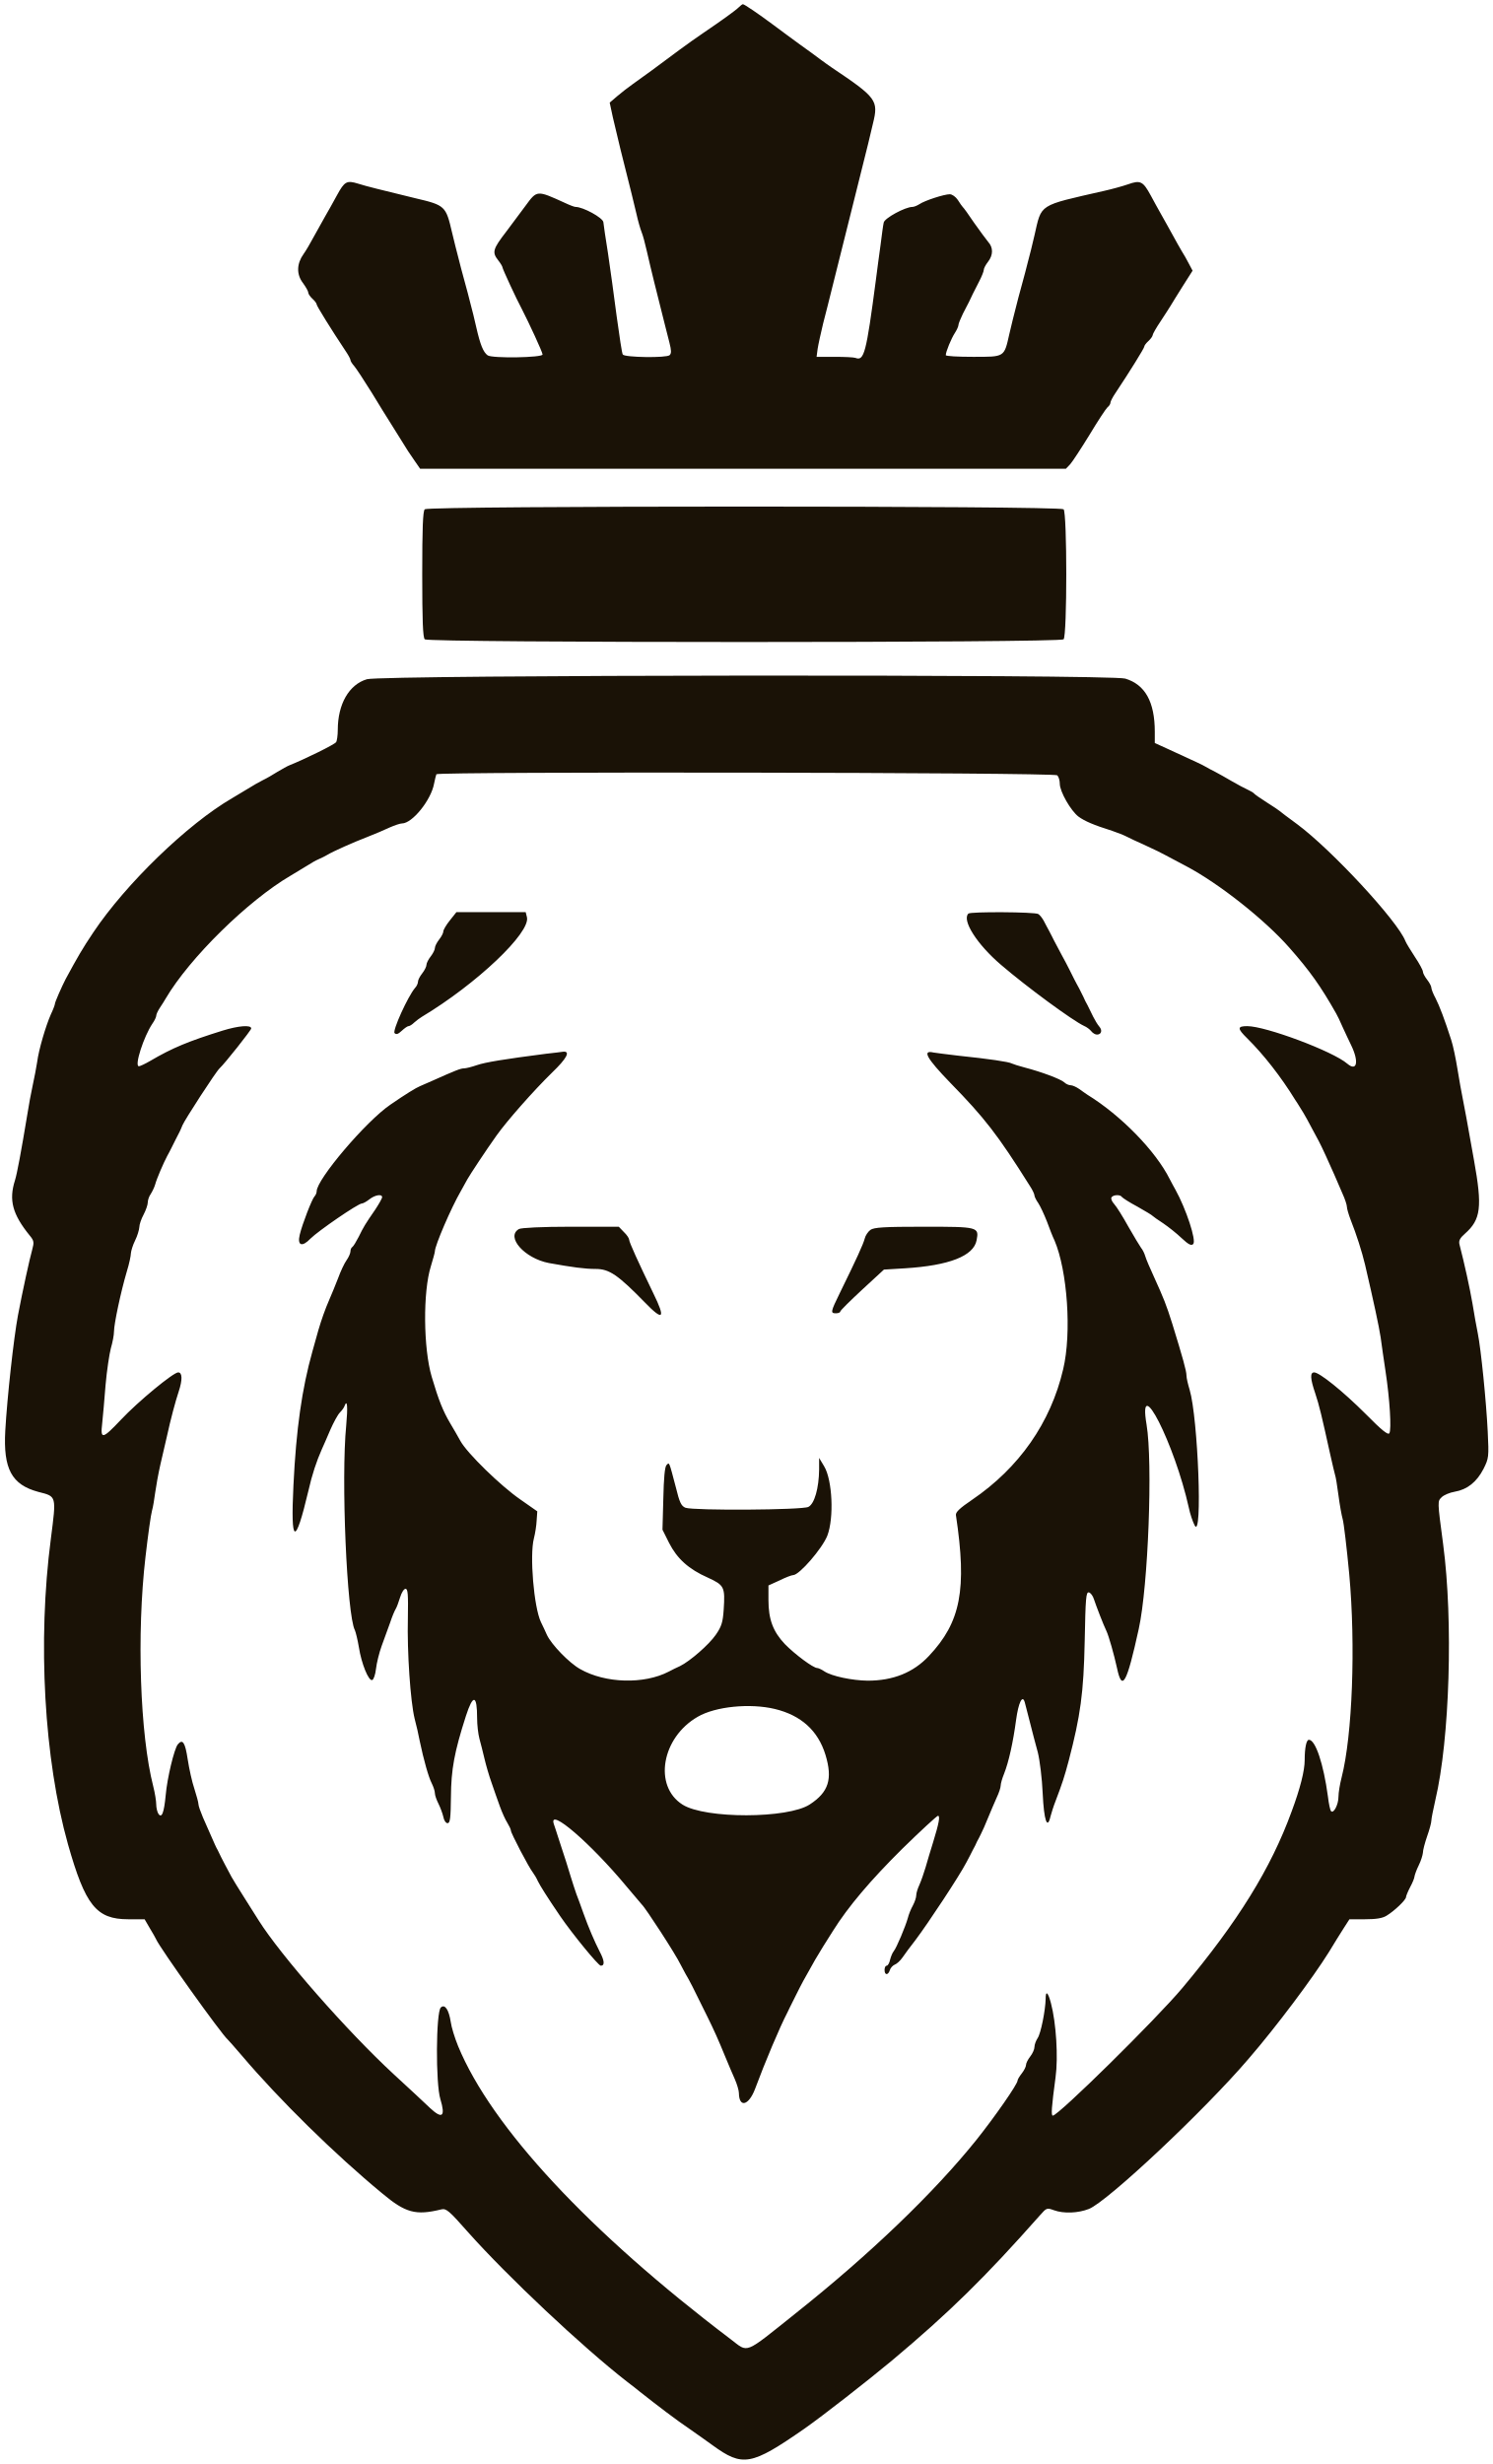
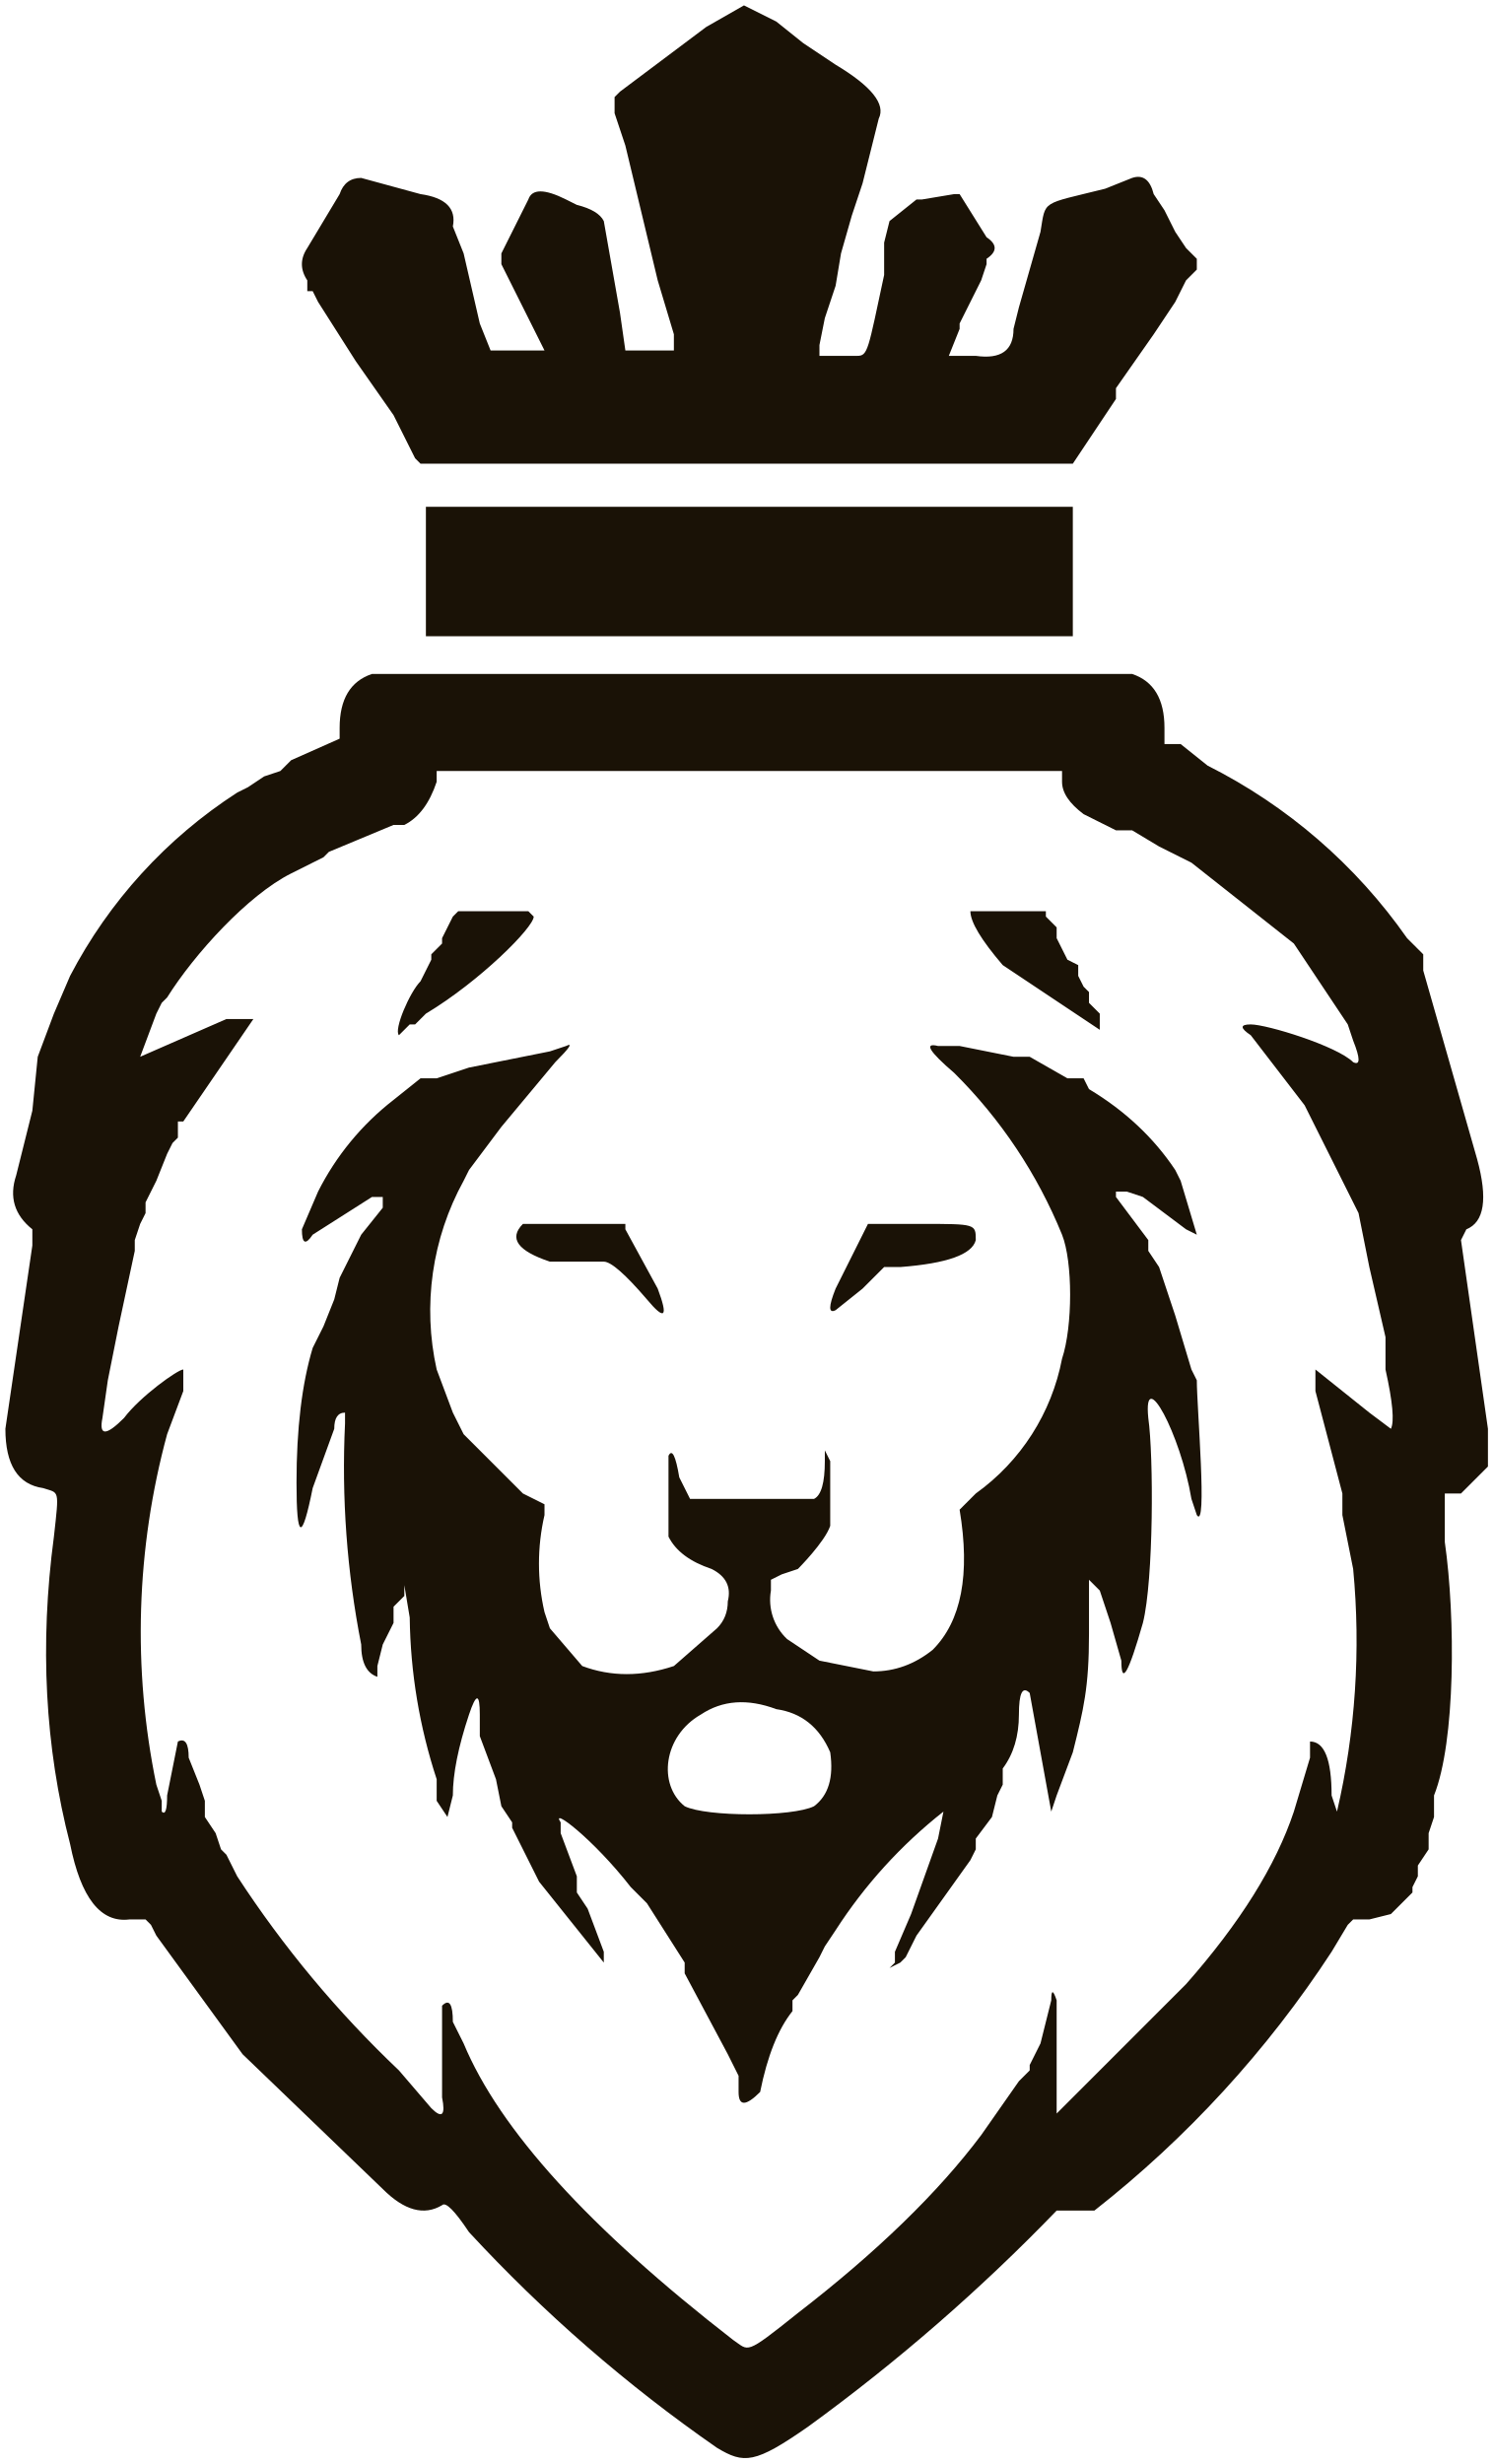
- <svg xmlns="http://www.w3.org/2000/svg" viewBox="450 202 707 1167">
-   <g transform="translate(0,1564) scale(0.1,-0.1)" fill="#1A1206">
-     <path d="M8000 13586 c-16 -16 -83 -64 -170 -123 -30 -20 -80 -56 -110 -78 -88 -66 -186 -138 -225 -165 -20 -14 -52 -39 -72 -56 l-35 -30 15 -70 c9 -38 25 -106 36 -151 52 -206 63 -252 76 -307 7 -32 18 -70 24 -85 6 -14 17 -55 25 -91 8 -36 24 -102 35 -147 53 -210 60 -241 72 -286 9 -36 10 -50 1 -59 -14 -14 -214 -11 -222 3 -4 5 -16 87 -29 181 -12 95 -31 229 -41 298 -11 69 -21 135 -22 148 -3 21 -96 72 -132 72 -5 0 -27 8 -50 19 -134 61 -132 61 -187 -14 -19 -25 -60 -80 -91 -122 -64 -83 -68 -98 -38 -136 11 -14 20 -29 20 -33 0 -7 67 -152 91 -196 35 -68 99 -206 99 -217 0 -15 -239 -19 -260 -4 -21 15 -35 50 -54 133 -8 36 -20 85 -27 110 -6 25 -19 74 -29 110 -10 36 -23 85 -29 110 -7 25 -20 79 -30 120 -29 124 -32 128 -173 161 -160 39 -234 57 -271 69 -55 17 -65 11 -101 -55 -18 -33 -43 -78 -56 -100 -12 -22 -36 -65 -53 -95 -16 -30 -38 -68 -49 -83 -33 -46 -34 -96 -4 -136 14 -19 26 -40 26 -46 0 -7 9 -20 20 -30 11 -10 20 -22 20 -27 0 -7 70 -120 136 -219 13 -19 24 -39 24 -44 0 -5 8 -18 18 -29 10 -12 47 -68 83 -126 35 -58 73 -119 84 -136 11 -17 36 -57 55 -88 19 -32 47 -75 63 -97 l27 -39 1530 0 1529 0 20 21 c11 12 52 75 92 140 39 65 78 124 85 130 8 6 14 16 14 22 0 6 11 27 24 46 66 99 136 212 136 219 0 5 9 17 20 27 11 10 20 23 20 28 0 5 17 35 38 66 20 31 42 64 47 73 6 10 31 51 57 92 l47 74 -18 34 c-9 18 -24 44 -33 58 -8 14 -29 50 -45 80 -17 30 -40 73 -53 95 -12 22 -35 62 -49 89 -37 68 -49 74 -108 53 -26 -9 -77 -23 -113 -31 -315 -72 -295 -59 -330 -211 -10 -44 -24 -100 -31 -125 -6 -25 -19 -74 -29 -110 -10 -36 -23 -85 -29 -110 -7 -25 -20 -80 -30 -122 -25 -111 -21 -108 -172 -108 -71 0 -129 3 -129 8 0 16 26 79 43 105 9 14 17 31 17 38 0 6 10 30 21 53 26 49 36 70 47 94 5 9 18 36 30 59 12 23 22 48 22 55 0 7 9 24 20 38 25 32 25 68 1 94 -10 12 -40 53 -67 91 -26 39 -50 72 -54 75 -3 3 -13 17 -23 33 -10 15 -27 27 -38 27 -27 0 -119 -30 -144 -47 -11 -7 -26 -13 -33 -13 -34 0 -132 -53 -136 -74 -3 -12 -9 -59 -15 -106 -7 -47 -16 -121 -22 -165 -46 -350 -56 -386 -97 -370 -8 3 -52 5 -99 5 l-85 0 5 38 c3 20 15 74 26 120 12 45 30 118 41 162 11 44 29 116 40 160 11 44 29 116 40 160 11 44 29 116 40 160 52 206 62 249 75 305 27 110 18 122 -195 265 -12 8 -37 26 -56 40 -18 14 -61 45 -96 70 -34 25 -89 65 -122 90 -74 55 -140 100 -147 100 -3 0 -11 -6 -19 -14z M6512 11208 c-9 -9 -12 -91 -12 -308 0 -217 3 -299 12 -308 17 -17 3009 -17 3026 0 17 17 17 599 0 616 -17 17 -3009 17 -3026 0z M6238 10403 c-85 -25 -138 -118 -138 -240 0 -26 -4 -53 -8 -58 -7 -11 -145 -79 -222 -110 -8 -3 -33 -17 -55 -30 -22 -14 -53 -32 -70 -40 -16 -8 -48 -26 -70 -40 -22 -13 -56 -34 -75 -45 -212 -123 -504 -406 -658 -636 -53 -79 -74 -116 -131 -221 -18 -35 -51 -109 -51 -118 0 -4 -8 -26 -19 -49 -24 -54 -58 -169 -65 -226 -4 -25 -13 -74 -21 -110 -8 -36 -19 -96 -25 -135 -30 -181 -49 -283 -59 -315 -30 -94 -12 -161 70 -262 20 -24 21 -32 12 -65 -13 -46 -46 -197 -68 -313 -20 -107 -51 -387 -60 -546 -10 -181 30 -256 157 -290 87 -22 85 -17 59 -221 -64 -487 -32 -1046 81 -1448 82 -289 134 -355 285 -355 l78 0 25 -43 c14 -23 27 -46 29 -51 18 -42 311 -452 340 -476 3 -3 33 -36 66 -75 179 -211 442 -469 665 -653 111 -93 159 -106 281 -76 23 5 36 -6 126 -108 186 -209 542 -544 753 -708 25 -19 52 -40 60 -47 86 -68 177 -137 235 -176 39 -27 88 -62 110 -78 143 -104 183 -97 435 78 87 61 296 224 415 323 272 228 441 394 702 689 30 34 32 35 65 23 47 -17 115 -14 166 6 88 35 548 467 757 712 133 154 304 383 380 505 23 39 55 89 70 113 l27 42 74 0 c53 0 83 5 102 17 38 23 92 75 92 88 0 5 9 27 20 48 11 20 20 43 20 49 1 7 9 31 20 53 11 22 19 49 20 60 0 12 9 46 20 78 11 31 20 64 20 74 0 10 9 53 19 98 68 287 85 848 37 1210 -28 210 -27 204 -7 224 10 10 38 22 62 26 59 10 104 46 136 108 25 50 26 56 20 177 -7 143 -32 391 -47 465 -6 28 -17 91 -25 140 -13 76 -38 189 -62 282 -4 17 3 30 26 50 76 67 83 126 43 348 -36 202 -43 240 -53 290 -6 28 -17 91 -25 140 -8 50 -21 113 -30 140 -31 96 -55 160 -74 197 -11 20 -20 43 -20 50 0 7 -9 24 -20 38 -11 14 -20 31 -20 38 0 7 -17 39 -38 70 -21 32 -41 65 -45 75 -36 94 -349 432 -512 553 -44 32 -82 61 -85 64 -3 3 -30 21 -60 40 -30 19 -57 38 -60 42 -3 4 -17 12 -30 18 -14 6 -47 24 -75 40 -27 16 -63 36 -80 45 -16 8 -37 19 -45 24 -15 9 -37 19 -172 81 l-68 31 0 53 c0 142 -46 224 -140 252 -70 21 -3524 18 -3592 -3z m3270 -455 c7 -7 12 -25 12 -40 0 -37 52 -128 89 -156 29 -21 70 -39 159 -67 23 -8 55 -20 70 -28 15 -8 50 -24 77 -36 28 -13 58 -27 68 -32 9 -5 26 -13 37 -19 21 -11 44 -23 100 -53 155 -82 372 -254 487 -385 98 -111 149 -183 222 -312 5 -8 19 -37 31 -65 13 -27 30 -66 40 -85 38 -78 28 -127 -18 -88 -68 59 -387 178 -474 178 -48 0 -48 -11 0 -58 77 -76 160 -182 227 -291 6 -9 18 -27 26 -41 14 -21 36 -60 86 -155 13 -24 50 -105 74 -160 9 -22 26 -61 38 -88 12 -26 21 -54 21 -63 0 -8 8 -36 18 -62 27 -68 53 -149 68 -212 41 -176 66 -292 74 -345 4 -33 15 -105 23 -160 20 -131 29 -277 18 -293 -6 -10 -36 14 -112 91 -108 108 -219 197 -244 197 -20 0 -19 -29 5 -99 19 -57 31 -108 70 -285 11 -50 22 -95 24 -102 3 -7 10 -50 16 -96 6 -46 15 -96 20 -113 5 -16 19 -133 31 -260 31 -339 15 -764 -36 -963 -8 -31 -15 -72 -15 -92 0 -37 -23 -81 -35 -68 -4 3 -11 35 -15 70 -21 155 -59 268 -90 268 -12 0 -20 -38 -20 -96 0 -50 -21 -134 -62 -244 -98 -269 -254 -521 -517 -835 -124 -148 -588 -605 -614 -605 -9 0 -6 40 13 182 13 94 3 257 -22 351 -14 53 -25 61 -25 20 -1 -54 -23 -165 -38 -186 -8 -12 -15 -31 -15 -42 0 -11 -9 -31 -20 -45 -11 -14 -20 -32 -20 -40 0 -8 -9 -26 -20 -40 -11 -14 -20 -29 -20 -34 0 -17 -108 -172 -195 -281 -200 -249 -502 -540 -857 -822 -248 -198 -221 -187 -307 -122 -671 508 -1133 1005 -1291 1388 -16 39 -32 91 -35 115 -9 58 -28 86 -47 68 -23 -22 -25 -361 -2 -434 25 -83 9 -96 -49 -42 -23 22 -100 94 -171 159 -222 205 -536 563 -641 730 -16 26 -49 78 -72 114 -23 36 -48 77 -56 91 -23 44 -40 74 -49 93 -4 9 -12 25 -17 35 -6 9 -18 37 -29 62 -11 25 -29 66 -41 93 -11 26 -21 54 -21 62 0 8 -9 41 -19 72 -11 32 -25 95 -32 141 -12 80 -24 98 -47 70 -17 -22 -50 -159 -57 -239 -8 -86 -19 -113 -35 -89 -5 8 -10 28 -10 44 0 15 -6 54 -14 85 -63 245 -79 725 -37 1086 12 105 26 204 31 220 5 17 11 55 15 85 4 30 15 91 25 135 10 44 23 100 29 125 20 92 43 176 57 218 19 57 18 92 -2 92 -23 0 -189 -137 -271 -224 -88 -93 -98 -95 -89 -18 3 31 11 113 16 182 6 69 18 147 25 174 8 27 15 63 15 80 0 35 32 187 61 285 11 35 19 74 19 85 1 12 9 39 20 61 11 22 19 50 20 63 0 12 9 39 20 59 11 21 20 47 20 58 0 11 6 29 14 40 7 11 17 31 21 45 7 27 40 103 57 135 6 11 16 29 21 40 6 11 15 29 20 40 6 11 14 27 18 35 4 8 10 22 13 30 10 25 159 255 176 270 25 23 150 181 150 189 0 18 -60 13 -135 -10 -160 -50 -237 -81 -344 -144 -24 -14 -48 -25 -53 -25 -23 0 23 141 64 202 10 14 18 31 18 37 0 7 8 24 18 39 10 15 22 34 27 43 113 192 390 464 592 582 30 18 67 40 81 49 15 10 38 23 52 29 14 6 32 15 40 20 28 17 125 60 190 85 36 14 83 34 106 45 23 10 49 19 58 19 49 0 138 111 152 188 4 20 9 40 11 45 8 13 2927 9 2941 -5z M6631 9261 c-17 -21 -31 -45 -31 -52 0 -8 -9 -25 -20 -39 -11 -14 -20 -32 -20 -40 0 -8 -9 -26 -20 -40 -11 -14 -20 -32 -20 -40 0 -8 -9 -26 -20 -40 -11 -14 -20 -31 -20 -39 0 -8 -6 -22 -14 -30 -34 -40 -108 -203 -97 -214 8 -8 17 -5 34 11 13 12 27 22 32 22 5 0 17 7 27 17 10 9 26 21 36 27 260 156 516 399 498 472 l-6 24 -164 0 -164 0 -31 -39z M9087 9293 c-32 -31 41 -146 155 -243 121 -104 339 -264 393 -289 12 -5 27 -16 34 -25 7 -9 19 -16 27 -16 21 0 27 20 11 38 -8 9 -21 31 -29 47 -8 17 -20 40 -26 53 -7 12 -16 30 -20 40 -5 9 -14 27 -20 40 -7 12 -17 32 -24 45 -6 12 -16 31 -21 42 -6 11 -14 27 -18 35 -8 14 -31 58 -56 105 -5 11 -16 31 -23 45 -8 14 -19 36 -26 49 -7 13 -19 28 -26 32 -15 10 -322 12 -331 2z M7085 8629 c-194 -25 -287 -40 -327 -54 -23 -8 -51 -15 -60 -15 -16 0 -39 -9 -153 -60 -22 -10 -47 -21 -55 -24 -18 -7 -70 -39 -141 -88 -116 -79 -349 -354 -349 -410 0 -8 -5 -19 -10 -24 -12 -12 -58 -131 -70 -181 -13 -53 11 -61 51 -19 36 36 225 166 243 166 6 0 22 9 36 20 27 21 60 26 60 10 0 -6 -15 -32 -32 -58 -49 -71 -56 -83 -79 -130 -12 -23 -25 -45 -30 -48 -5 -3 -9 -12 -9 -21 0 -8 -8 -27 -18 -41 -11 -15 -29 -54 -41 -87 -13 -33 -31 -78 -41 -100 -20 -46 -37 -94 -52 -145 -5 -19 -18 -64 -28 -100 -50 -178 -77 -368 -90 -634 -14 -284 8 -292 71 -26 17 76 39 141 63 195 8 17 26 59 41 94 15 34 35 71 45 81 10 10 20 24 22 31 13 35 16 -5 8 -91 -25 -252 3 -900 41 -971 4 -9 13 -45 19 -81 12 -77 46 -161 63 -155 7 2 15 26 18 53 3 27 15 76 27 109 12 33 30 83 40 110 9 28 21 56 26 64 5 8 14 32 21 55 7 23 18 41 26 41 11 0 13 -25 11 -140 -4 -158 12 -393 32 -475 8 -30 19 -77 24 -105 19 -91 42 -172 57 -201 8 -16 15 -37 15 -47 0 -10 8 -32 17 -50 9 -18 19 -45 23 -62 3 -17 12 -30 20 -30 12 0 15 23 16 125 1 130 16 212 71 383 34 105 53 101 53 -11 0 -31 5 -75 11 -97 6 -22 17 -65 24 -95 7 -30 22 -82 34 -115 11 -33 29 -83 39 -111 10 -28 26 -63 35 -77 9 -15 17 -31 17 -37 0 -12 85 -175 105 -200 6 -8 17 -26 23 -40 11 -22 42 -72 106 -166 57 -83 180 -234 192 -234 20 0 17 25 -6 68 -24 47 -52 112 -77 182 -11 30 -25 71 -33 90 -7 19 -18 55 -26 80 -13 44 -27 88 -60 188 -8 26 -18 55 -21 64 -25 80 174 -91 345 -297 37 -44 69 -82 72 -85 17 -15 160 -235 184 -285 9 -16 19 -37 24 -45 19 -32 33 -59 103 -202 32 -65 50 -105 84 -188 15 -36 35 -84 46 -108 10 -23 19 -53 19 -65 1 -71 46 -60 76 18 48 129 117 293 154 364 5 12 15 30 20 41 6 11 15 29 20 40 28 56 33 66 91 168 12 20 29 48 38 63 9 14 30 47 46 73 73 117 180 242 328 389 88 86 165 157 170 157 11 0 5 -34 -23 -125 -12 -38 -28 -92 -36 -120 -8 -27 -21 -64 -29 -82 -8 -17 -15 -39 -15 -50 0 -10 -7 -31 -16 -48 -9 -16 -20 -43 -24 -60 -11 -39 -53 -140 -67 -157 -6 -7 -13 -25 -17 -40 -3 -16 -11 -28 -16 -28 -6 0 -10 -9 -10 -20 0 -26 17 -26 25 -1 3 11 14 22 23 26 9 3 26 18 37 34 11 16 38 53 61 82 61 81 209 305 242 369 10 19 24 45 30 58 7 12 16 30 20 40 5 9 14 26 19 37 6 11 21 45 33 75 12 30 31 73 41 96 11 23 19 48 19 57 0 9 7 34 16 56 22 55 43 150 57 255 11 81 30 122 41 84 2 -7 13 -49 24 -93 11 -44 28 -109 38 -145 9 -36 20 -123 23 -194 6 -129 22 -174 37 -109 4 15 14 48 24 73 32 84 42 115 62 190 56 214 71 321 76 568 4 203 6 233 20 230 8 -2 19 -16 24 -33 11 -33 44 -119 59 -150 11 -23 36 -111 50 -175 24 -114 46 -75 103 185 45 204 67 789 37 968 -43 255 133 -92 200 -393 6 -30 19 -68 28 -85 38 -71 16 509 -24 643 -8 26 -15 56 -15 68 0 21 -18 85 -67 244 -29 92 -40 119 -88 225 -18 39 -36 81 -40 95 -4 14 -13 32 -20 40 -6 8 -33 53 -60 100 -26 47 -56 95 -67 107 -11 12 -17 26 -13 32 8 13 42 14 49 2 4 -5 36 -26 74 -46 37 -21 69 -40 72 -44 3 -3 25 -19 50 -35 25 -17 64 -48 87 -70 33 -31 46 -37 55 -28 16 16 -34 167 -84 257 -7 11 -18 34 -27 50 -67 134 -231 302 -390 400 -8 6 -27 18 -40 28 -13 9 -31 17 -39 17 -9 0 -23 6 -31 14 -18 16 -110 50 -187 70 -27 7 -55 16 -61 19 -13 8 -109 22 -253 37 -52 6 -105 13 -118 15 -55 13 -34 -26 79 -143 164 -168 224 -245 378 -490 12 -18 21 -38 21 -44 0 -5 8 -22 18 -36 10 -15 28 -54 41 -87 12 -33 28 -74 36 -90 61 -143 82 -438 41 -610 -59 -253 -209 -467 -431 -618 -59 -40 -79 -59 -77 -73 53 -352 23 -507 -128 -667 -74 -79 -170 -117 -290 -117 -74 1 -170 21 -205 44 -13 9 -29 16 -34 16 -19 0 -106 65 -153 113 -56 59 -78 117 -78 209 l0 69 53 24 c28 14 57 25 64 25 29 0 138 126 162 187 32 84 24 263 -15 328 l-24 40 0 -55 c-1 -88 -22 -163 -51 -177 -29 -15 -544 -18 -582 -4 -20 8 -28 24 -46 98 -33 125 -30 118 -44 104 -8 -8 -13 -62 -15 -159 l-4 -147 31 -62 c38 -75 93 -125 184 -165 78 -36 82 -44 75 -151 -4 -60 -10 -80 -37 -119 -32 -47 -123 -126 -170 -149 -14 -6 -38 -18 -53 -26 -117 -61 -301 -56 -420 12 -52 29 -135 115 -157 161 -7 16 -20 44 -29 62 -33 70 -54 315 -33 396 6 23 12 61 13 85 l3 43 -80 56 c-93 64 -252 219 -284 277 -12 22 -34 60 -49 85 -33 56 -54 107 -87 219 -40 135 -42 404 -4 524 10 33 19 65 19 71 0 26 76 204 123 285 11 20 25 45 31 56 13 23 88 137 138 207 49 69 176 213 263 298 70 67 88 102 53 99 -7 -1 -44 -6 -83 -10z m1085 -3103 c125 -30 205 -103 240 -217 35 -115 15 -177 -74 -235 -103 -68 -496 -69 -603 -1 -139 88 -99 318 72 416 84 49 248 65 365 37z M6958 7799 c-64 -37 27 -139 142 -161 112 -20 169 -28 222 -28 64 0 105 -28 233 -159 87 -90 99 -77 40 43 -71 147 -115 243 -115 255 0 6 -11 23 -25 36 l-24 25 -228 0 c-136 0 -235 -5 -245 -11z M8623 7795 c-11 -8 -24 -27 -27 -41 -7 -27 -38 -95 -118 -258 -44 -90 -45 -96 -18 -96 11 0 20 4 20 8 0 5 47 51 104 104 l103 95 99 6 c209 13 326 58 340 133 12 63 8 64 -250 64 -188 0 -236 -3 -253 -15z" />
-   </g>
+ <svg xmlns="http://www.w3.org/2000/svg" viewBox="18.1 9.2 27.7 45.7">
+   <path fill="#1A1206" d="m31.9 9.3-.7.4-1.6 1.2-.1.1v.3l.2.6.6 2.5.3 1v.3h-.9l-.1-.7-.3-1.7q-.1-.2-.5-.3l-.2-.1q-.6-.3-.7 0l-.5 1v.2l.4.8.4.8h-1l-.2-.5-.3-1.3-.2-.5q.1-.5-.6-.6l-1.1-.3q-.3 0-.4.3l-.6 1q-.2.3 0 .6v.2h.1l.1.2.7 1.1.7 1 .4.8.1.1H38l.4-.6.4-.6v-.2l.7-1 .2-.3.2-.3.2-.4.2-.2V14l-.2-.2-.2-.3-.2-.4-.2-.3q-.1-.4-.4-.3l-.5.2c-1.2.3-1.1.2-1.2.8l-.4 1.4-.1.4q0 .6-.7.5h-.5l.2-.5v-.1l.1-.2.2-.4.1-.2.1-.3V14q.3-.2 0-.4l-.5-.8h-.1l-.6.1h-.1l-.5.4-.1.4v.6c-.3 1.4-.3 1.5-.5 1.5h-.7v-.2l.1-.5.2-.6.1-.6.2-.7.2-.6.3-1.2q.2-.4-.8-1L33 10l-.5-.4zM26 18.6V21h12v-2.4zm-1 3.1q-.6.2-.6 1v.2l-.9.4-.2.2-.3.1-.3.2-.2.1a9 9 0 0 0-3.1 3.4l-.3.7-.3.8-.1 1-.3 1.2q-.2.6.3 1v.3l-.5 3.4q0 1 .7 1.1c.3.1.3 0 .2.9q-.4 3 .3 5.7.3 1.5 1.1 1.4h.3l.1.1.1.2 1.6 2.2 2.6 2.5q.6.6 1.1.3.1-.1.5.5a28 28 0 0 0 4.6 4c.5.3.7.3 1.7-.4a35 35 0 0 0 4.6-4h.7a20 20 0 0 0 4.4-4.8l.3-.5.1-.1h.3l.4-.1.4-.4v-.1l.1-.2v-.2l.2-.3v-.3l.1-.3v-.4c.4-1 .4-3.3.2-4.7v-.9h.3l.5-.5v-.7l-.5-3.5.1-.2q.5-.2.2-1.3l-1-3.5v-.3l-.3-.3a10 10 0 0 0-3.7-3.2L40 23h-.3v-.3q0-.8-.6-1zm12.8 1.8v.2q0 .3.4.6l.6.3h.3l.5.3.2.1.4.2 1.9 1.5 1 1.5.1.3q.2.5 0 .4c-.3-.3-1.6-.7-1.9-.7q-.3 0 0 .2l1 1.3 1 2 .2 1 .3 1.3v.6q.2.9.1 1.1l-.4-.3-1-.8v.4l.5 1.9v.4l.2 1a14 14 0 0 1-.3 4.5l-.1-.3q0-1-.4-1v.3l-.3 1q-.5 1.5-2 3.2l-2.4 2.4v-2.1q-.1-.3-.1 0l-.2.8-.1.2-.1.2v.1l-.2.2-.7 1q-1.2 1.6-3.4 3.3c-1 .8-.9.7-1.2.5q-4-3.1-5-5.5l-.2-.4q0-.5-.2-.3v1.7q.1.5-.2.2l-.6-.7a20 20 0 0 1-3-3.6l-.2-.4-.1-.1-.1-.3-.2-.3v-.3l-.1-.3-.2-.5q0-.4-.2-.3l-.2 1q0 .4-.1.3v-.2l-.1-.3a14 14 0 0 1 .2-6.5l.3-.8v-.4c-.1 0-.8.5-1.1.9q-.5.5-.4 0l.1-.7.2-1 .3-1.4v-.2l.1-.3.1-.2v-.2l.1-.2.1-.2.2-.5.1-.2.1-.1V30h.1l1.3-1.9h-.5l-1.6.7.3-.8.1-.2.1-.1c.5-.8 1.5-1.9 2.3-2.3l.4-.2.2-.1.1-.1 1.2-.5h.2q.4-.2.6-.8v-.2zm-11.3 2.7-.1.2-.1.2v.1l-.2.2v.1l-.1.2-.1.2c-.2.2-.5.9-.4 1l.1-.1.1-.1h.1l.2-.2c1-.6 2-1.6 2-1.8l-.1-.1h-1.3zm9.6-.1q0 .3.6 1l1.8 1.2V28l-.2-.2v-.2l-.1-.1-.1-.2v-.2l-.2-.1-.2-.4v-.2l-.2-.2v-.1zm-7.8 2.6-1.5.3-.6.2h-.3l-.5.4a5 5 0 0 0-1.4 1.7l-.3.7q0 .4.2.1l1.1-.7h.2v.2l-.4.5-.1.2-.1.2-.2.4-.1.4-.2.5-.2.4q-.3 1-.3 2.5 0 1.6.3.1l.4-1.1q0-.3.2-.3v-.2.4a17 17 0 0 0 .3 4.1q0 .5.3.6v-.2l.1-.4.2-.4V39l.2-.2v-.2l.1.6a10 10 0 0 0 .5 3v.4l.2.3.1-.4q0-.6.3-1.5.2-.6.2 0v.4l.3.8.1.5.2.3v.1l.5 1 1.2 1.5v-.2l-.3-.8-.2-.3V44l-.3-.8V43c-.2-.3.6.3 1.3 1.2l.3.3.7 1.1v.2l.8 1.5.2.4v.3q0 .4.4 0 .2-1 .6-1.5v-.2l.1-.1.4-.7.1-.2.2-.3a9 9 0 0 1 2-2.2l-.1.5-.5 1.4-.3.7v.2l-.1.1q0 .1 0 0l.2-.1.1-.1.2-.4 1-1.4.1-.2v-.2l.3-.4.1-.4.1-.2V42q.3-.4.3-1t.2-.4l.4 2.2.1-.3.3-.8c.2-.8.3-1.2.3-2.2v-1l.2.2.2.6.2.7q0 .7.4-.7c.2-.8.2-3.1.1-3.8-.1-1 .6.3.8 1.5l.1.3c.2.3 0-2 0-2.5l-.1-.2-.3-1-.3-.9-.2-.3v-.2l-.6-.8v-.1h.2l.3.1.4.3.4.3.2.1-.3-1-.1-.2q-.6-.9-1.6-1.5l-.1-.2h-.3l-.7-.4h-.3l-1-.2h-.4q-.4-.1.3.5a9 9 0 0 1 2 3c.2.5.2 1.7 0 2.3a4 4 0 0 1-1.6 2.5l-.3.3q.3 1.8-.5 2.6-.5.4-1.1.4l-1-.2-.6-.4a1 1 0 0 1-.3-.9v-.2l.2-.1.3-.1s.5-.5.6-.8v-1.2l-.1-.2v.2q0 .6-.2.7h-2.3l-.2-.4q-.1-.6-.2-.4v1.5q.2.4.8.6.4.2.3.6 0 .3-.2.5l-.8.7q-.9.3-1.7 0l-.6-.7-.1-.3a4 4 0 0 1 0-1.8v-.2l-.4-.2-1.1-1.1-.2-.4-.3-.8a5 5 0 0 1 .5-3.5l.1-.2.6-.8 1-1.2q.4-.4.2-.3zm4.2 12.2q.7.1 1 .8.1.7-.3 1c-.4.2-2 .2-2.4 0-.5-.4-.4-1.3.3-1.7q.6-.4 1.4-.1m-4.7-9q-.4.4.5.7h1q.2 0 .8.7.5.6.2-.2l-.6-1.1v-.1h-2m6.5 0-.1.2-.5 1q-.2.5 0 .4l.5-.4.4-.4h.3q1.3-.1 1.4-.5c0-.3 0-.3-1-.3z" />
</svg>
